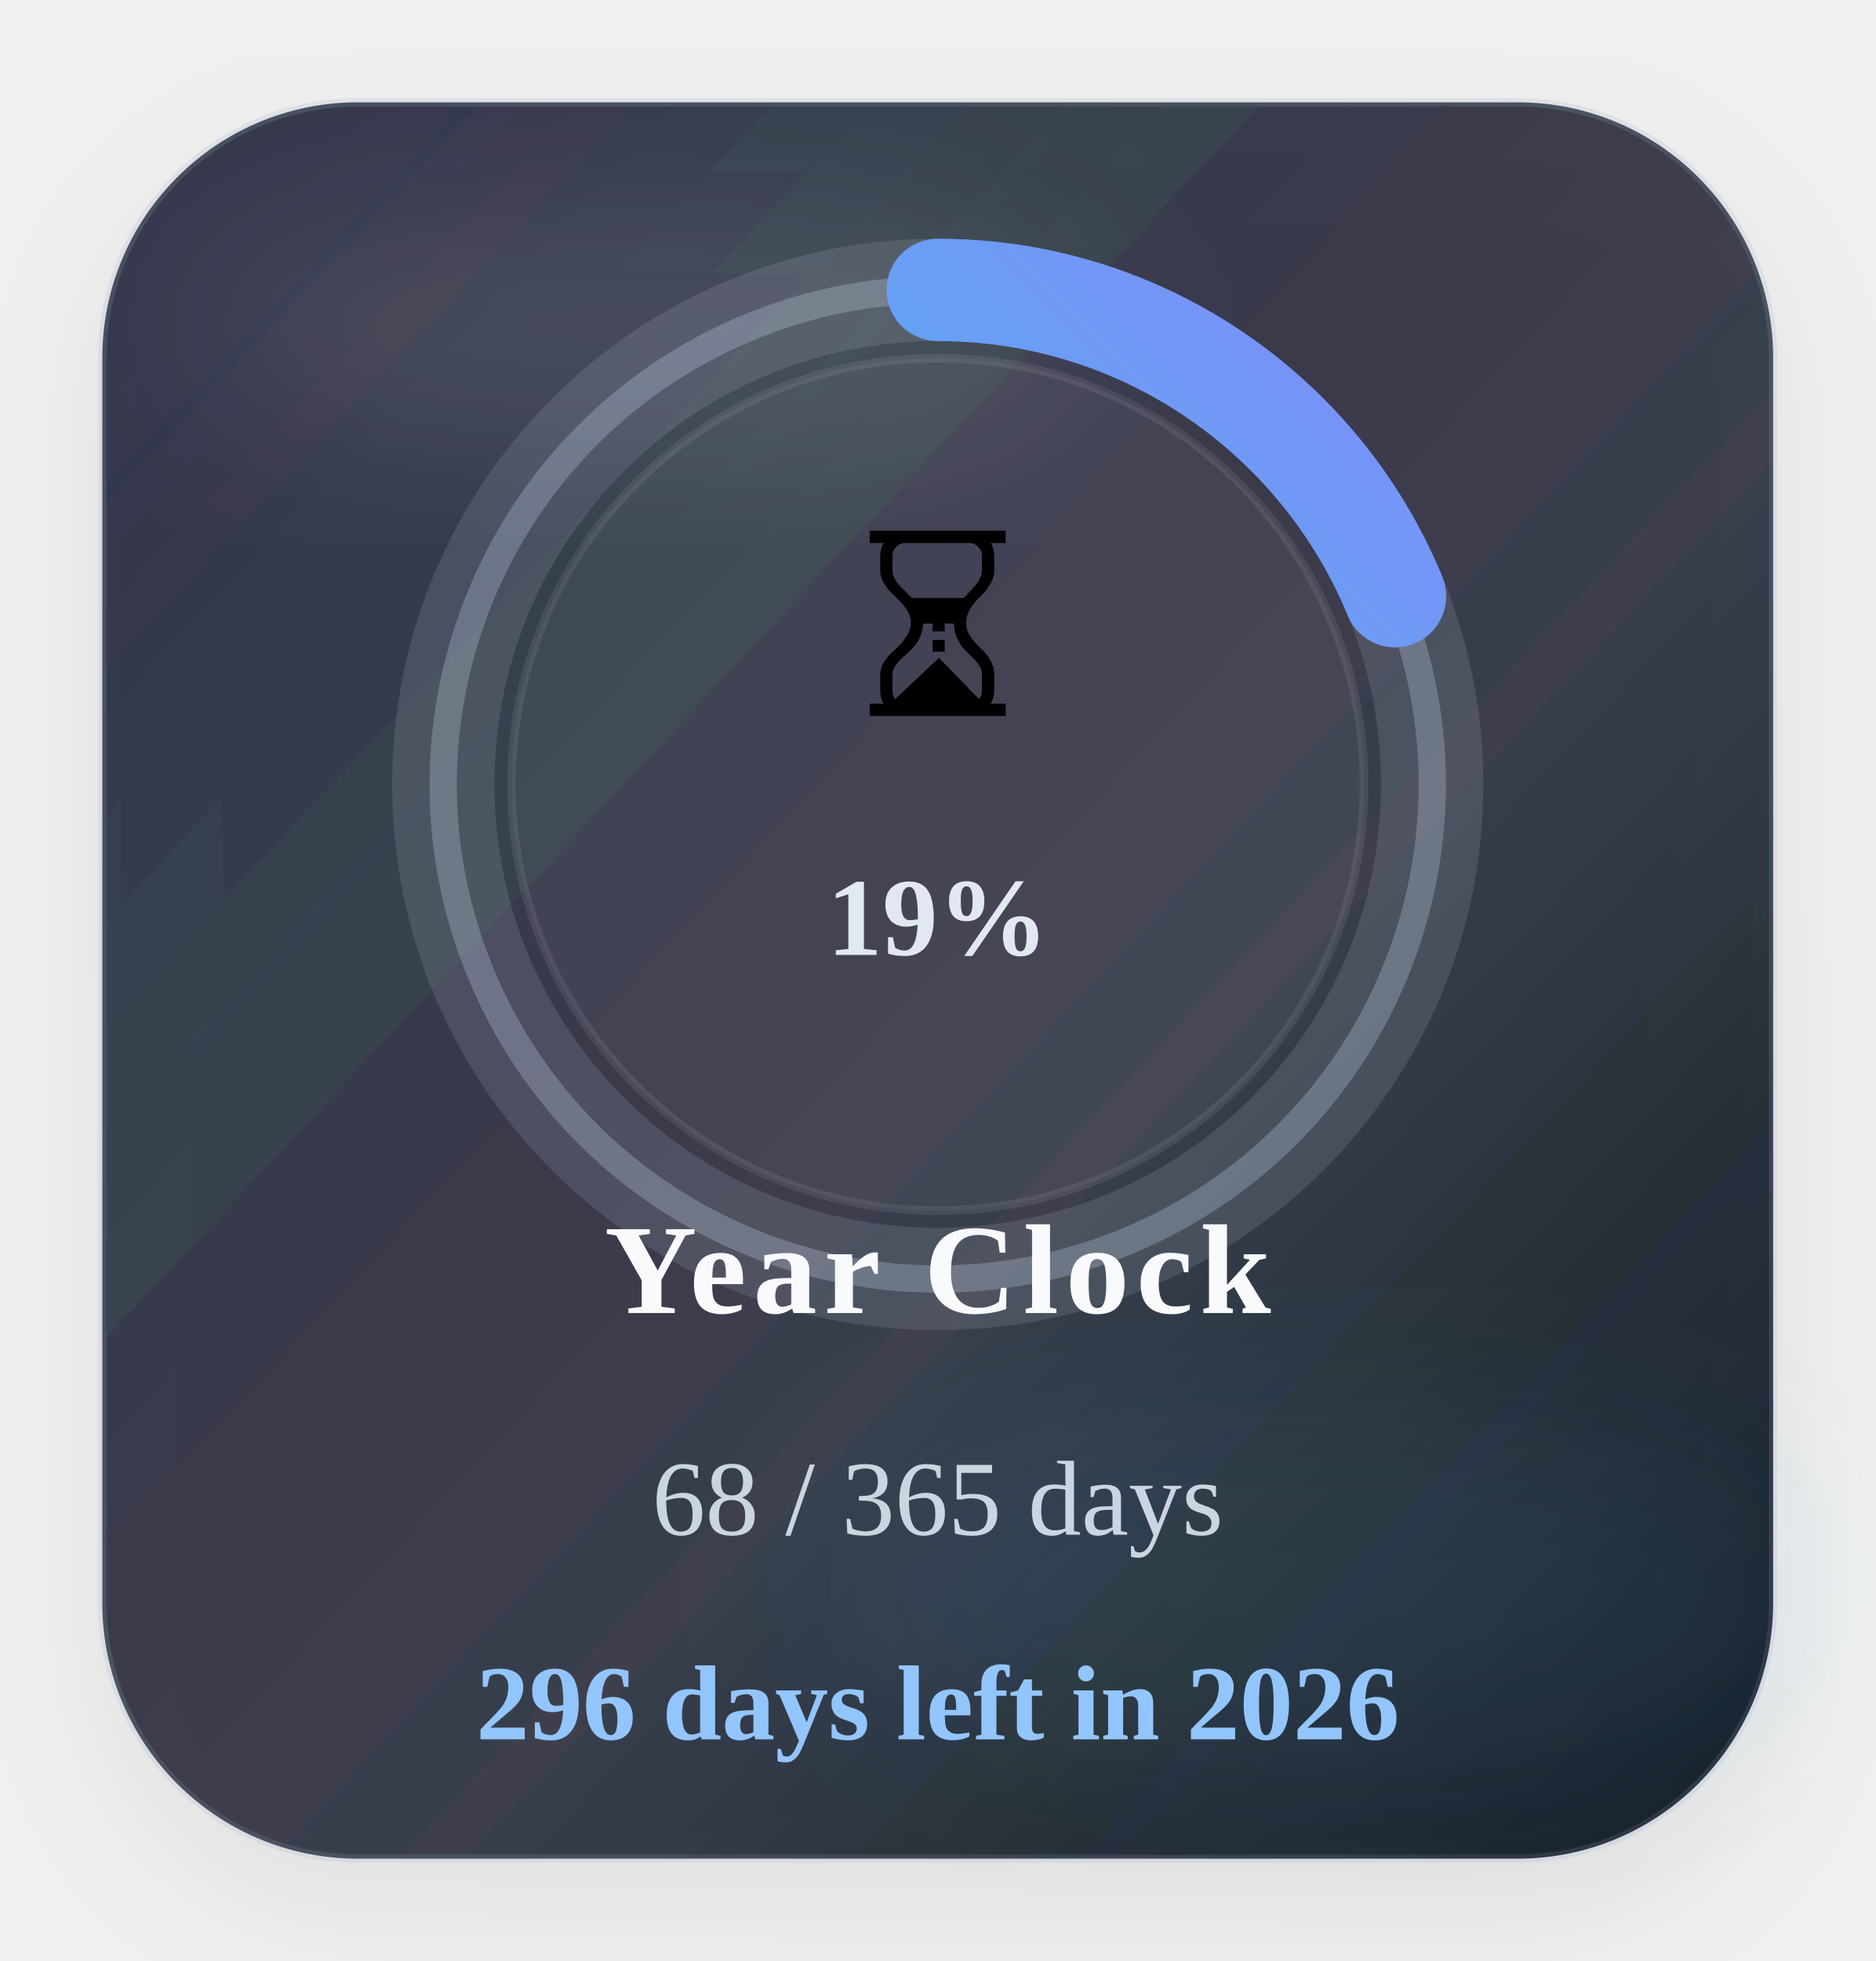
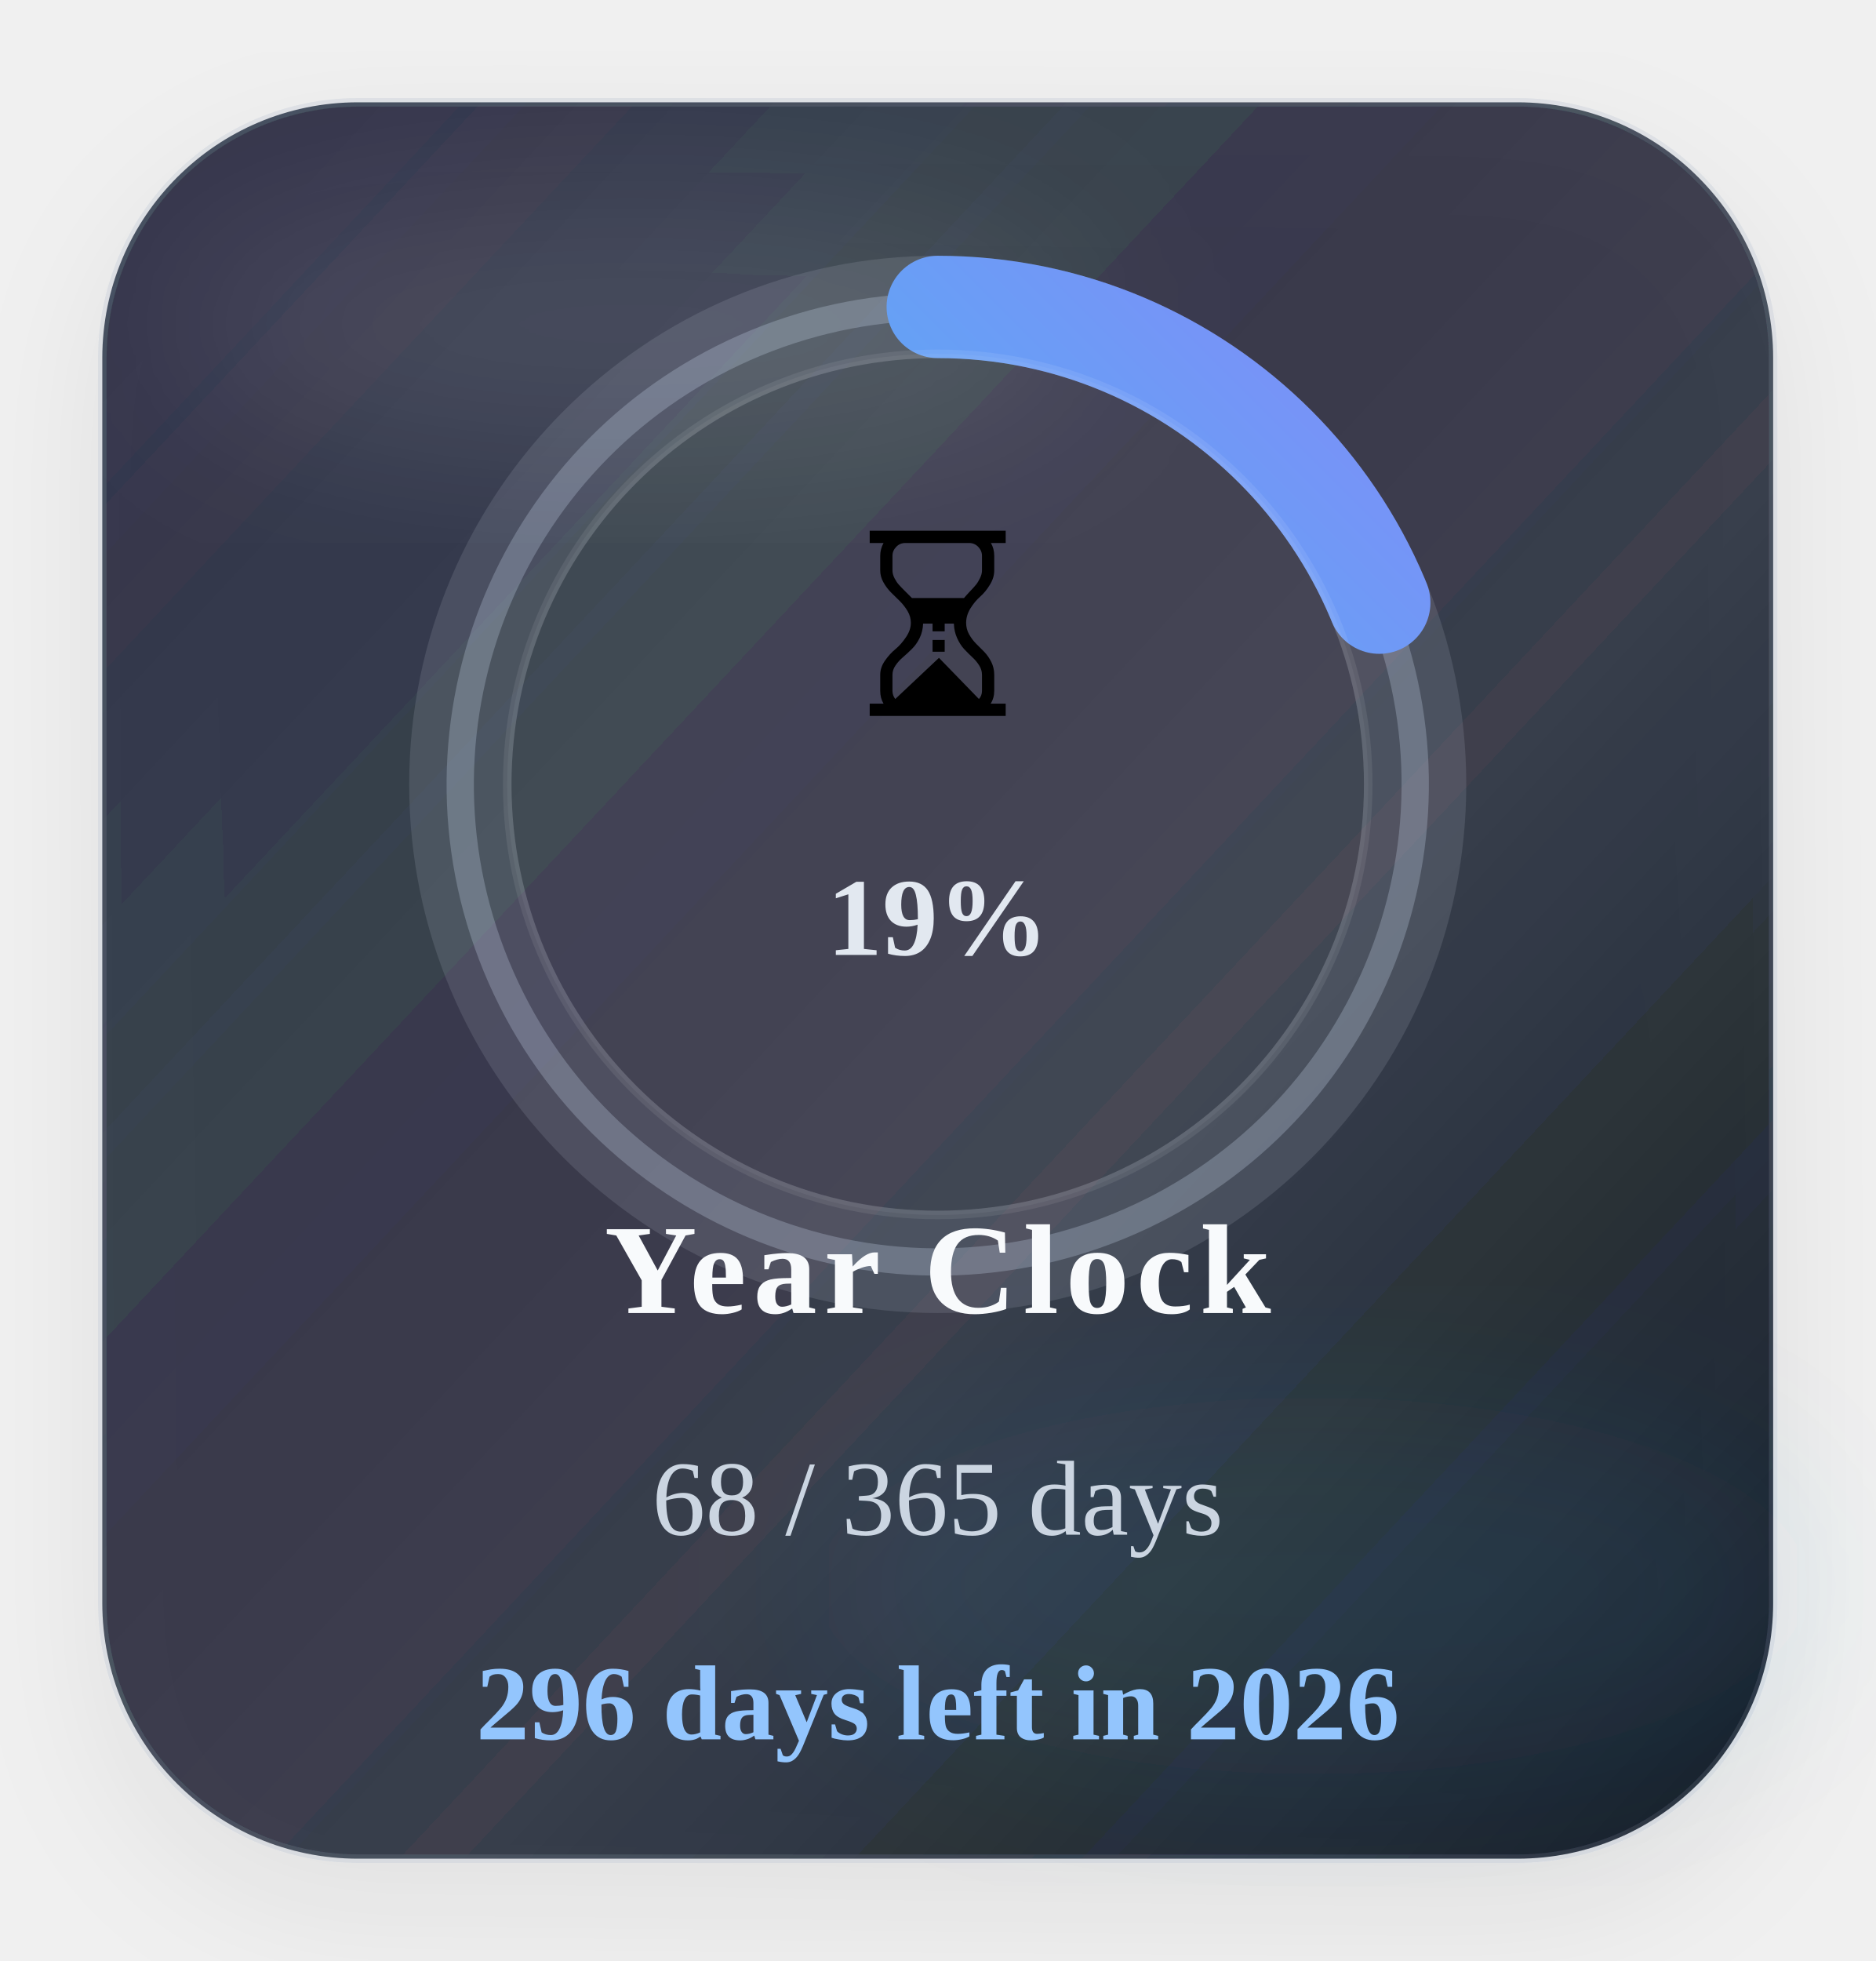
<svg xmlns="http://www.w3.org/2000/svg" width="220" height="230" viewBox="0 0 220 230" role="img" aria-label="Time progress for 2026">
  <defs>
    <linearGradient id="timeGradient" x1="0%" y1="0%" x2="100%" y2="100%">
      <stop offset="0%" stop-color="#22d3ee" />
      <stop offset="100%" stop-color="#818cf8" />
    </linearGradient>
    <linearGradient id="timeCard" x1="0%" y1="0%" x2="100%" y2="100%">
      <stop offset="0%" stop-color="#1c2537" stop-opacity="0.88" />
      <stop offset="60%" stop-color="#111827" stop-opacity="0.8" />
      <stop offset="100%" stop-color="#0b1220" stop-opacity="0.96" />
    </linearGradient>
    <filter id="timeShadow" x="-25%" y="-25%" width="150%" height="150%">
      <feDropShadow dx="0" dy="6" stdDeviation="8" flood-color="#020617" flood-opacity="0.08" />
    </filter>
    <filter id="timeBlur" x="-30%" y="-30%" width="160%" height="160%">
      <feGaussianBlur stdDeviation="10" />
    </filter>
  </defs>
  <rect x="12" y="12" width="196" height="206" rx="30" fill="url(#timeCard)" stroke="#94a3b8" stroke-opacity="0.18" filter="url(#timeShadow)" />
  <ellipse cx="74" cy="38" rx="54" ry="16" fill="#ffffff" fill-opacity="0.09" filter="url(#timeBlur)" />
  <ellipse cx="154" cy="186" rx="58" ry="22" fill="#38bdf8" fill-opacity="0.08" filter="url(#timeBlur)" />
-   <circle class="ring-track" cx="110" cy="92" r="58" fill="none" stroke="#cbd5e1" stroke-opacity="0.14" stroke-width="12" />
-   <circle class="remaining-dots" cx="110" cy="92" r="58" fill="none" stroke="#dbeafe" stroke-opacity="0.24" stroke-width="3.2" stroke-dasharray="295.95 364.42" data-remaining-length="295.95" transform="rotate(-22.36 110 92)" />
-   <circle class="progress-ring" cx="110" cy="92" r="58" fill="none" stroke="url(#timeGradient)" stroke-width="12" stroke-linecap="round" stroke-dasharray="364.42" stroke-dashoffset="295.95" data-target-offset="295.95" data-ring-length="364.42" transform="rotate(-90 110 92)" />
-   <circle class="ring-core" cx="110" cy="92" r="50" fill="#ffffff" fill-opacity="0.05" stroke="#ffffff" stroke-opacity="0.08" />
+   <circle class="ring-track" cx="110" cy="92" r="56" fill="none" stroke="#cbd5e1" stroke-opacity="0.14" stroke-width="12" />
+   <circle class="remaining-dots" cx="110" cy="92" r="56" fill="none" stroke="#dbeafe" stroke-opacity="0.24" stroke-width="3.2" stroke-dasharray="285.75 351.86" data-remaining-length="285.75" transform="rotate(-22.36 110 92)" />
+   <circle class="progress-ring" cx="110" cy="92" r="56" fill="none" stroke="url(#timeGradient)" stroke-width="12" stroke-linecap="round" stroke-dasharray="351.86" stroke-dashoffset="285.75" data-target-offset="285.75" data-ring-length="351.86" transform="rotate(-90 110 92)" />
+   <circle class="ring-core" cx="110" cy="92" r="50.5" fill="#ffffff" fill-opacity="0.05" stroke="#ffffff" stroke-opacity="0.08" />
  <text class="progress-emoji" x="110" y="84" text-anchor="middle" font-size="30">⏳</text>
  <text class="progress-percent" x="110" y="112" text-anchor="middle" font-size="13" font-weight="700" fill="#e2e8f0">19%</text>
  <text class="progress-label" x="110" y="154" text-anchor="middle" font-size="15" font-weight="700" letter-spacing="0.8" fill="#f8fafc">Year Clock</text>
  <text class="progress-value" x="110" y="180" text-anchor="middle" font-size="12.5" fill="#cbd5e1">68 / 365 days</text>
  <text class="progress-status" data-status-state="remaining" x="110" y="204" text-anchor="middle" font-size="12.5" font-weight="700" fill="#93c5fd">296 days left in 2026</text>
</svg>
